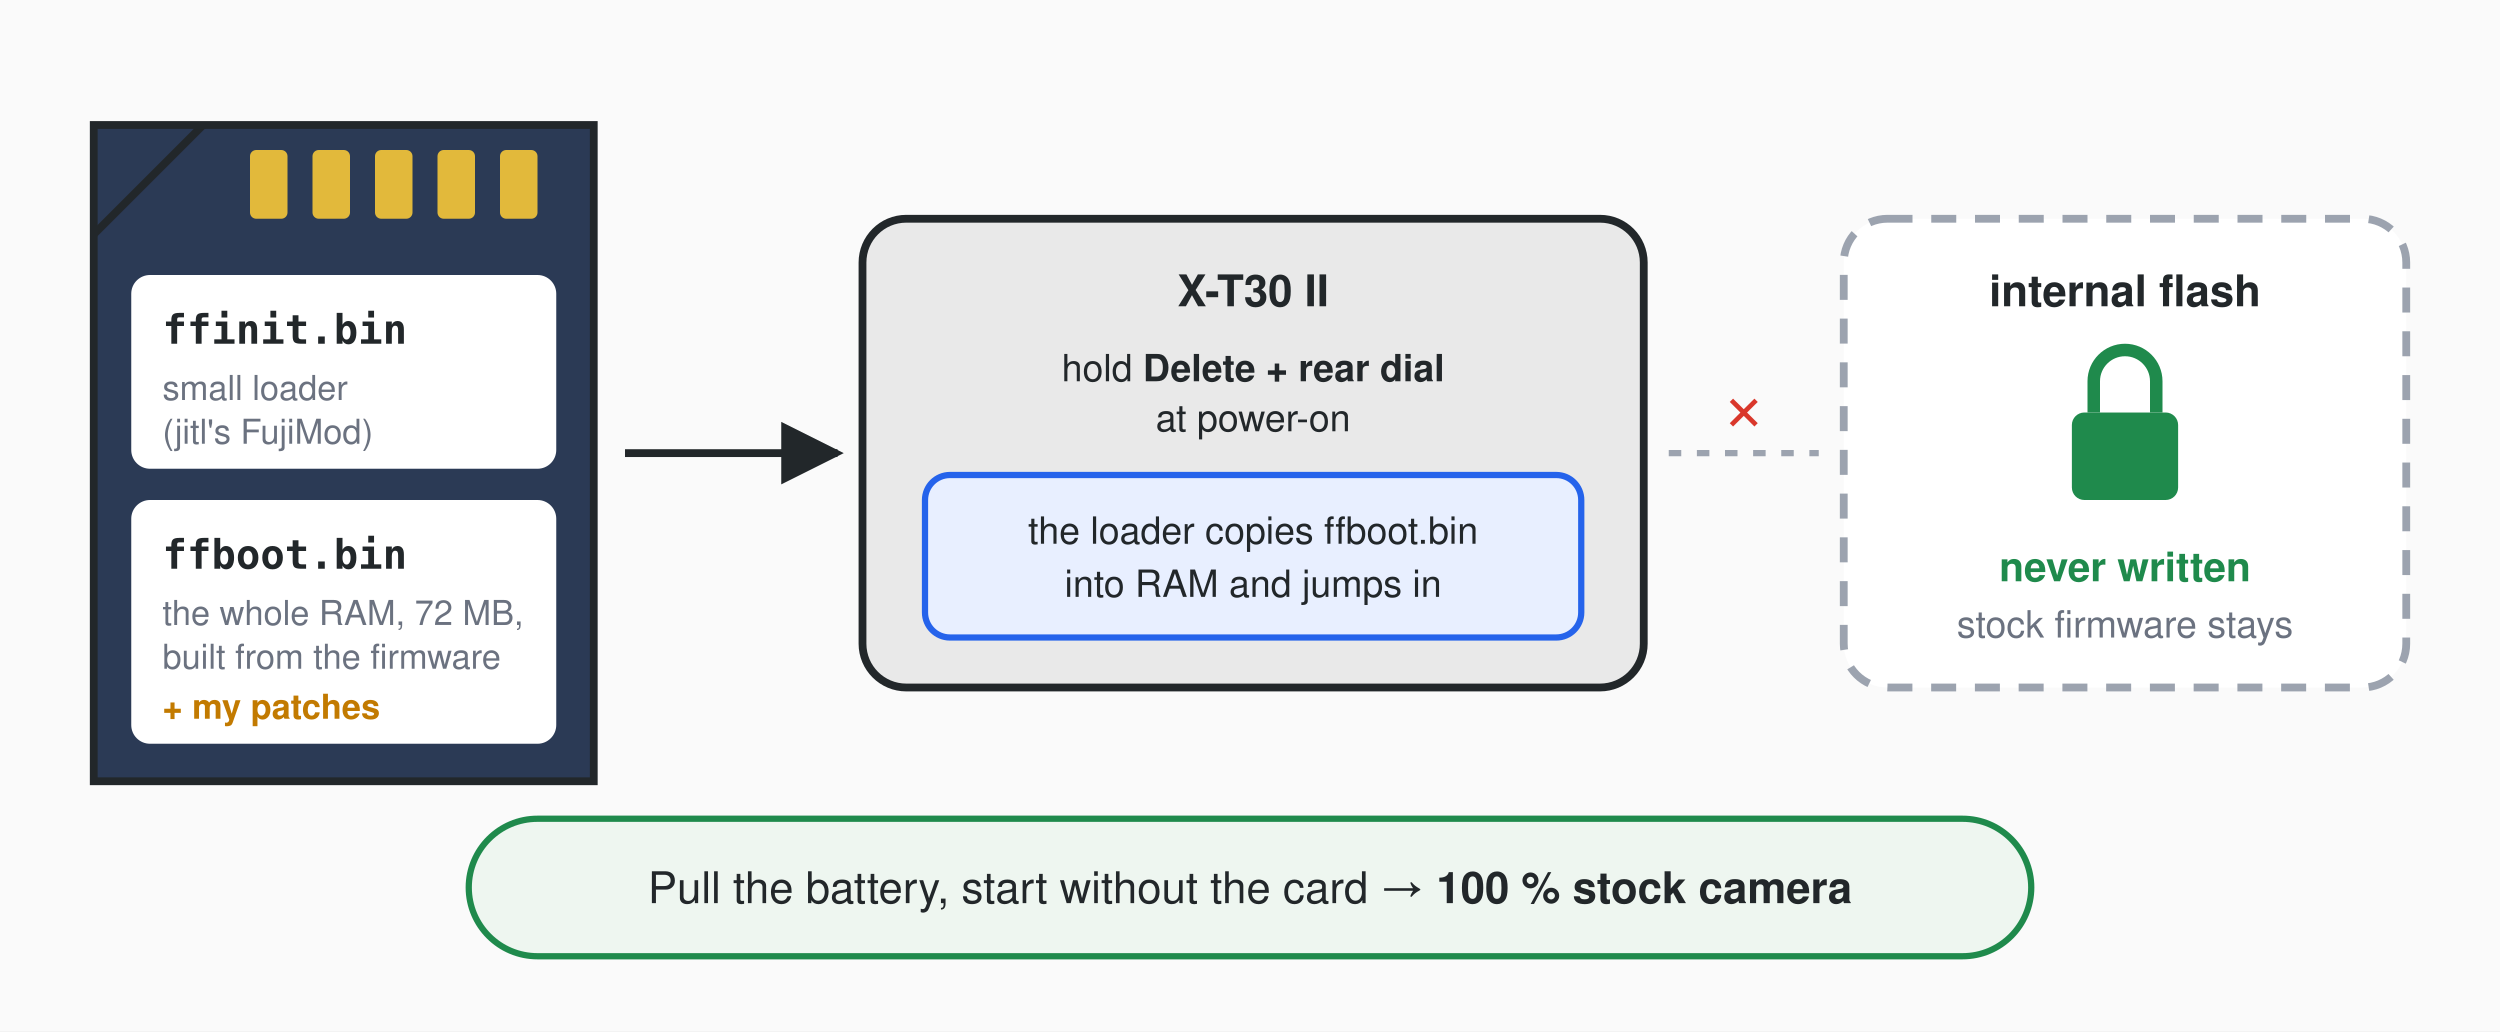
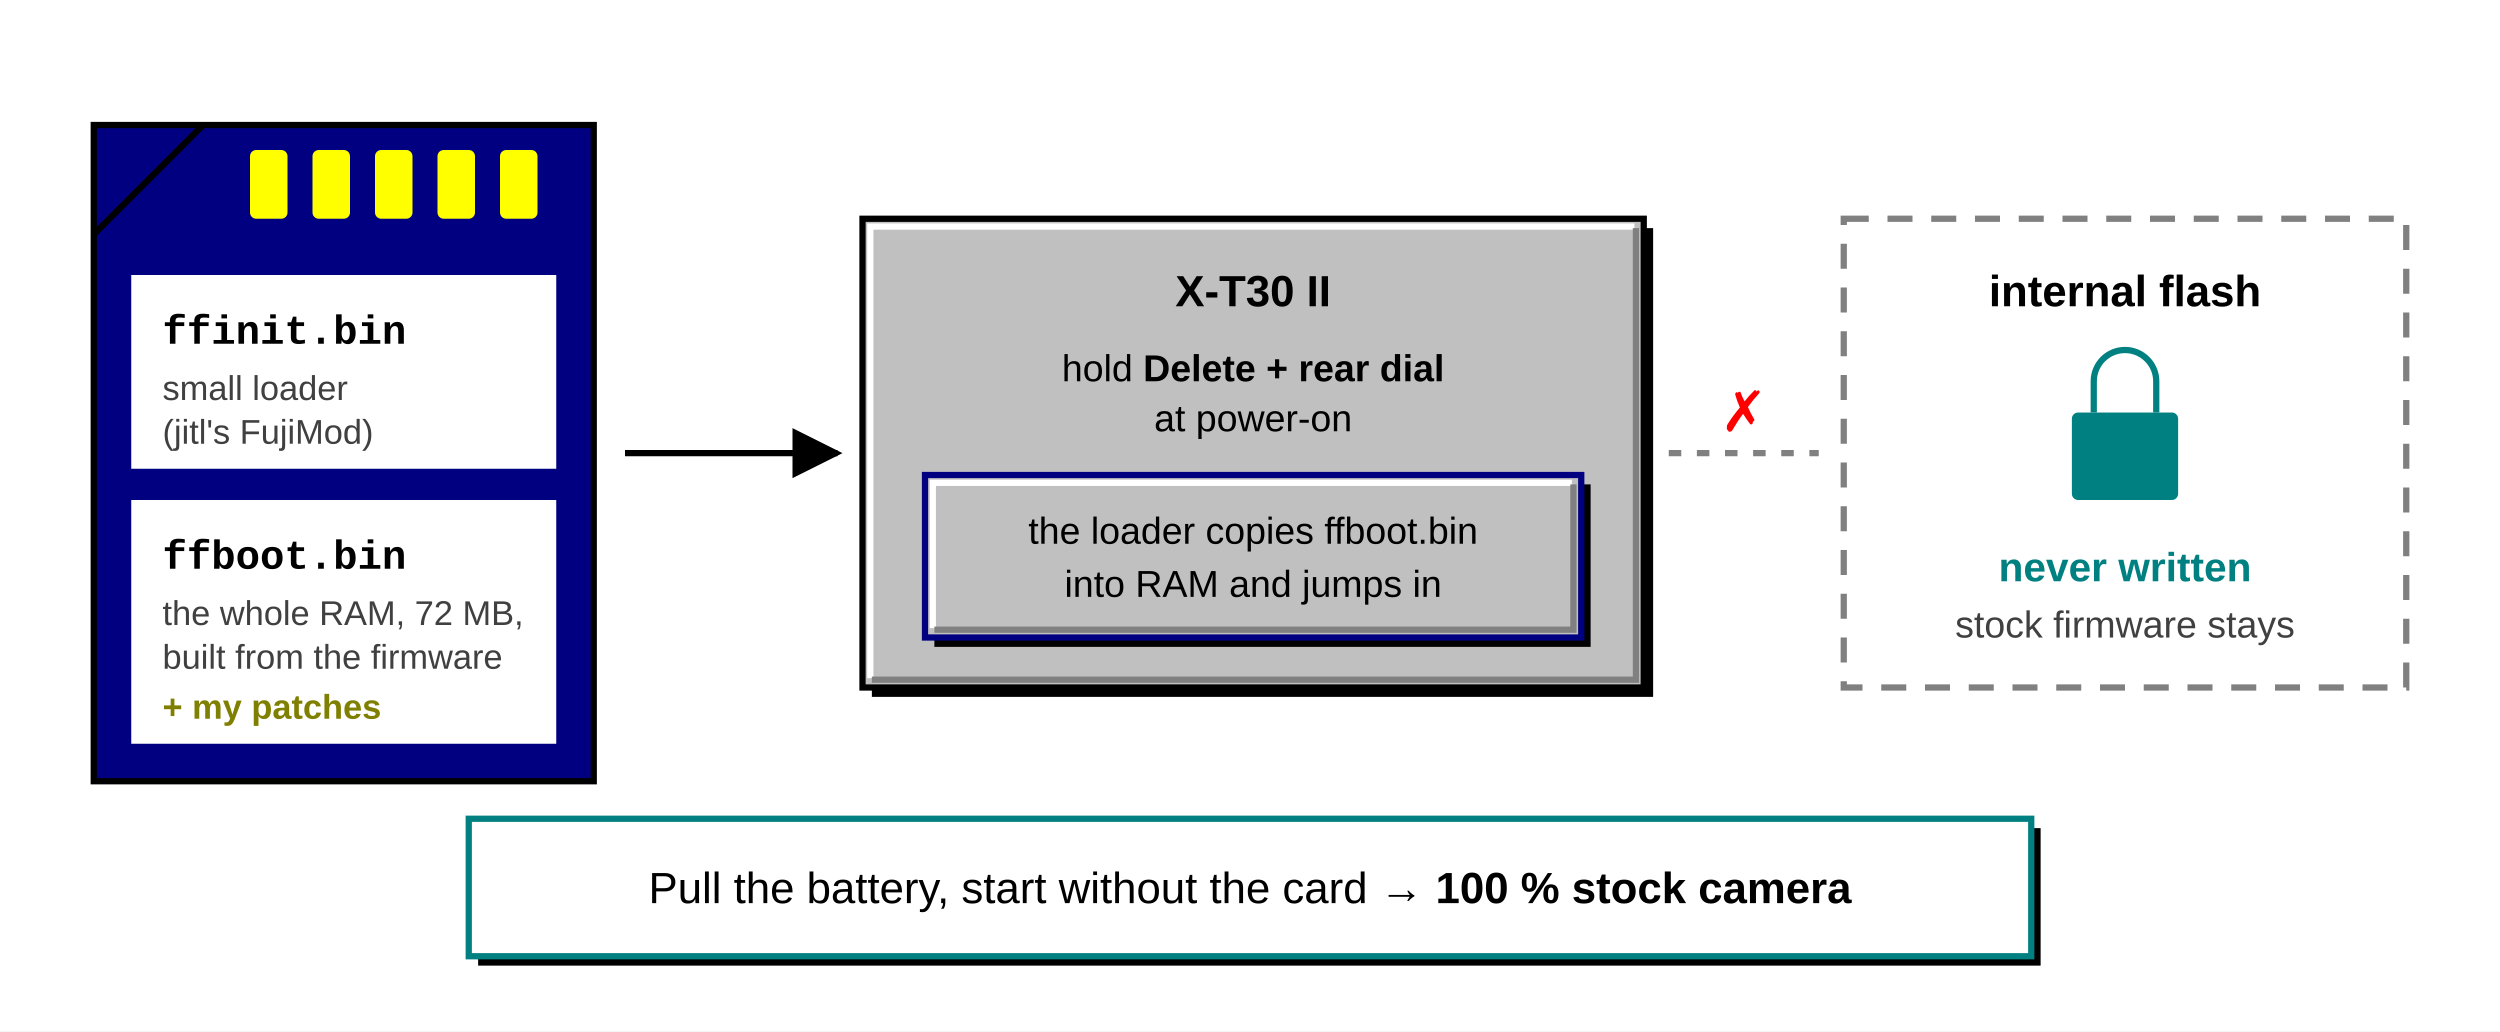
- <svg xmlns="http://www.w3.org/2000/svg" viewBox="0 0 800 330" font-family="-apple-system,Helvetica,Arial,sans-serif">
+ <svg xmlns="http://www.w3.org/2000/svg" viewBox="0 0 800 330" font-family="Arial,Helvetica,sans-serif">
  <defs>
    <marker id="a" viewBox="0 0 10 10" refX="9" refY="5" markerWidth="8" markerHeight="8" orient="auto">
-       <path d="M0,0L10,5L0,10z" fill="#22272a" />
+       <path d="M0,0L10,5L0,10z" fill="#000000" />
    </marker>
  </defs>
-   <rect width="800" height="330" fill="#fafafa" />
-   <path d="M30 40 H190 V250 H30 V75 Z" fill="#2b3a55" stroke="#22272a" stroke-width="2.5" />
-   <path d="M30 75 L65 40" stroke="#22272a" stroke-width="2.5" />
-   <g fill="#e2b93b">
+   <rect width="800" height="330" fill="#ffffff" />
+   <path d="M30 40 H190 V250 H30 V75 Z" fill="#000080" stroke="#000000" stroke-width="2" />
+   <path d="M30 75 L65 40" stroke="#000000" stroke-width="2" />
+   <g fill="#ffff00">
    <rect x="80" y="48" width="12" height="22" rx="2" />
    <rect x="100" y="48" width="12" height="22" rx="2" />
    <rect x="120" y="48" width="12" height="22" rx="2" />
    <rect x="140" y="48" width="12" height="22" rx="2" />
    <rect x="160" y="48" width="12" height="22" rx="2" />
  </g>
-   <rect x="42" y="88" width="136" height="62" rx="6" fill="#fff" />
-   <text x="52" y="110" font-size="13" font-weight="700" fill="#22272a" font-family="Menlo,monospace">ffinit.bin</text>
-   <text x="52" y="128" font-size="11" fill="#6b7280">small loader</text>
-   <text x="52" y="142" font-size="11" fill="#6b7280">(jitl's FujiMod)</text>
-   <rect x="42" y="160" width="136" height="78" rx="6" fill="#fff" />
-   <text x="52" y="182" font-size="13" font-weight="700" fill="#22272a" font-family="Menlo,monospace">ffboot.bin</text>
-   <text x="52" y="200" font-size="11" fill="#6b7280">the whole RAM, 72 MB,</text>
-   <text x="52" y="214" font-size="11" fill="#6b7280">built from the firmware</text>
-   <text x="52" y="230" font-size="11" fill="#c27a00" font-weight="700">+ my patches</text>
-   <path d="M200 145 H268" stroke="#22272a" stroke-width="2.5" marker-end="url(#a)" />
-   <rect x="276" y="70" width="250" height="150" rx="14" fill="#e9e9e9" stroke="#22272a" stroke-width="2.5" />
-   <text x="401" y="98" text-anchor="middle" font-size="14" font-weight="700" fill="#22272a">X-T30 II</text>
-   <text x="401" y="122" text-anchor="middle" font-size="12" fill="#22272a">hold <tspan font-weight="700">Delete + rear dial</tspan>
+   <rect x="42" y="88" width="136" height="62" fill="#fff" />
+   <text x="52" y="110" font-size="13" font-weight="700" fill="#000000" font-family="'Courier New',Courier,monospace">ffinit.bin</text>
+   <text x="52" y="128" font-size="11" fill="#404040">small loader</text>
+   <text x="52" y="142" font-size="11" fill="#404040">(jitl's FujiMod)</text>
+   <rect x="42" y="160" width="136" height="78" fill="#fff" />
+   <text x="52" y="182" font-size="13" font-weight="700" fill="#000000" font-family="'Courier New',Courier,monospace">ffboot.bin</text>
+   <text x="52" y="200" font-size="11" fill="#404040">the whole RAM, 72 MB,</text>
+   <text x="52" y="214" font-size="11" fill="#404040">built from the firmware</text>
+   <text x="52" y="230" font-size="11" fill="#808000" font-weight="700">+ my patches</text>
+   <path d="M200 145 H268" stroke="#000000" stroke-width="2" marker-end="url(#a)" />
+   <rect x="279" y="73" width="250" height="150" fill="#000000" />
+   <rect x="276" y="70" width="250" height="150" fill="#c0c0c0" stroke="#000000" stroke-width="2" />
+   <path d="M278.5 217V72.5H523" fill="none" stroke="#ffffff" stroke-width="2" />
+   <path d="M279 217.5H523.5V73" fill="none" stroke="#808080" stroke-width="2" />
+   <text x="401" y="98" text-anchor="middle" font-size="14" font-weight="700" fill="#000000">X-T30 II</text>
+   <text x="401" y="122" text-anchor="middle" font-size="12" fill="#000000">hold <tspan font-weight="700">Delete + rear dial</tspan>
  </text>
-   <text x="401" y="138" text-anchor="middle" font-size="12" fill="#22272a">at power-on</text>
-   <rect x="296" y="152" width="210" height="52" rx="8" fill="#e8efff" stroke="#2563eb" stroke-width="2" />
-   <text x="401" y="174" text-anchor="middle" font-size="12" fill="#22272a">the loader copies ffboot.bin</text>
-   <text x="401" y="191" text-anchor="middle" font-size="12" fill="#22272a">into RAM and jumps in</text>
-   <rect x="590" y="70" width="180" height="150" rx="14" fill="#fff" stroke="#9ca3af" stroke-width="2.5" stroke-dasharray="8 6" />
-   <text x="680" y="98" text-anchor="middle" font-size="14" font-weight="700" fill="#22272a">internal flash</text>
-   <rect x="663" y="132" width="34" height="28" rx="4" fill="#1f8a4c" />
-   <path d="M670 132 V122 A10 10 0 0 1 690 122 V132" fill="none" stroke="#1f8a4c" stroke-width="4" />
-   <text x="680" y="186" text-anchor="middle" font-size="13" fill="#1f8a4c" font-weight="700">never written</text>
-   <text x="680" y="204" text-anchor="middle" font-size="12" fill="#6b7280">stock firmware stays</text>
-   <path d="M534 145 H582" stroke="#9ca3af" stroke-width="2" stroke-dasharray="4 5" />
-   <text x="558" y="138" text-anchor="middle" font-size="18" fill="#d9372b">✗</text>
-   <rect x="150" y="262" width="500" height="44" rx="22" fill="#eef6f0" stroke="#1f8a4c" stroke-width="2" />
-   <text x="400" y="289" text-anchor="middle" font-size="14" fill="#22272a">Pull the battery, start without the card → <tspan font-weight="700">100 % stock camera</tspan>
+   <text x="401" y="138" text-anchor="middle" font-size="12" fill="#000000">at power-on</text>
+   <rect x="299" y="155" width="210" height="52" fill="#000000" />
+   <rect x="296" y="152" width="210" height="52" fill="#c0c0c0" stroke="#000080" stroke-width="2" />
+   <path d="M298.5 201V154.5H503" fill="none" stroke="#ffffff" stroke-width="2" />
+   <path d="M299 201.5H503.5V155" fill="none" stroke="#808080" stroke-width="2" />
+   <text x="401" y="174" text-anchor="middle" font-size="12" fill="#000000">the loader copies ffboot.bin</text>
+   <text x="401" y="191" text-anchor="middle" font-size="12" fill="#000000">into RAM and jumps in</text>
+   <rect x="590" y="70" width="180" height="150" fill="#fff" stroke="#808080" stroke-width="2" stroke-dasharray="8 6" />
+   <text x="680" y="98" text-anchor="middle" font-size="14" font-weight="700" fill="#000000">internal flash</text>
+   <rect x="663" y="132" width="34" height="28" rx="2" fill="#008080" />
+   <path d="M670 132 V122 A10 10 0 0 1 690 122 V132" fill="none" stroke="#008080" stroke-width="2" />
+   <text x="680" y="186" text-anchor="middle" font-size="13" fill="#008080" font-weight="700">never written</text>
+   <text x="680" y="204" text-anchor="middle" font-size="12" fill="#404040">stock firmware stays</text>
+   <path d="M534 145 H582" stroke="#808080" stroke-width="2" stroke-dasharray="4 5" />
+   <text x="558" y="138" text-anchor="middle" font-size="18" fill="#ff0000">✗</text>
+   <rect x="153" y="265" width="500" height="44" fill="#000000" />
+   <rect x="150" y="262" width="500" height="44" fill="#ffffff" stroke="#008080" stroke-width="2" />
+   <text x="400" y="289" text-anchor="middle" font-size="14" fill="#000000">Pull the battery, start without the card → <tspan font-weight="700">100 % stock camera</tspan>
  </text>
</svg>
